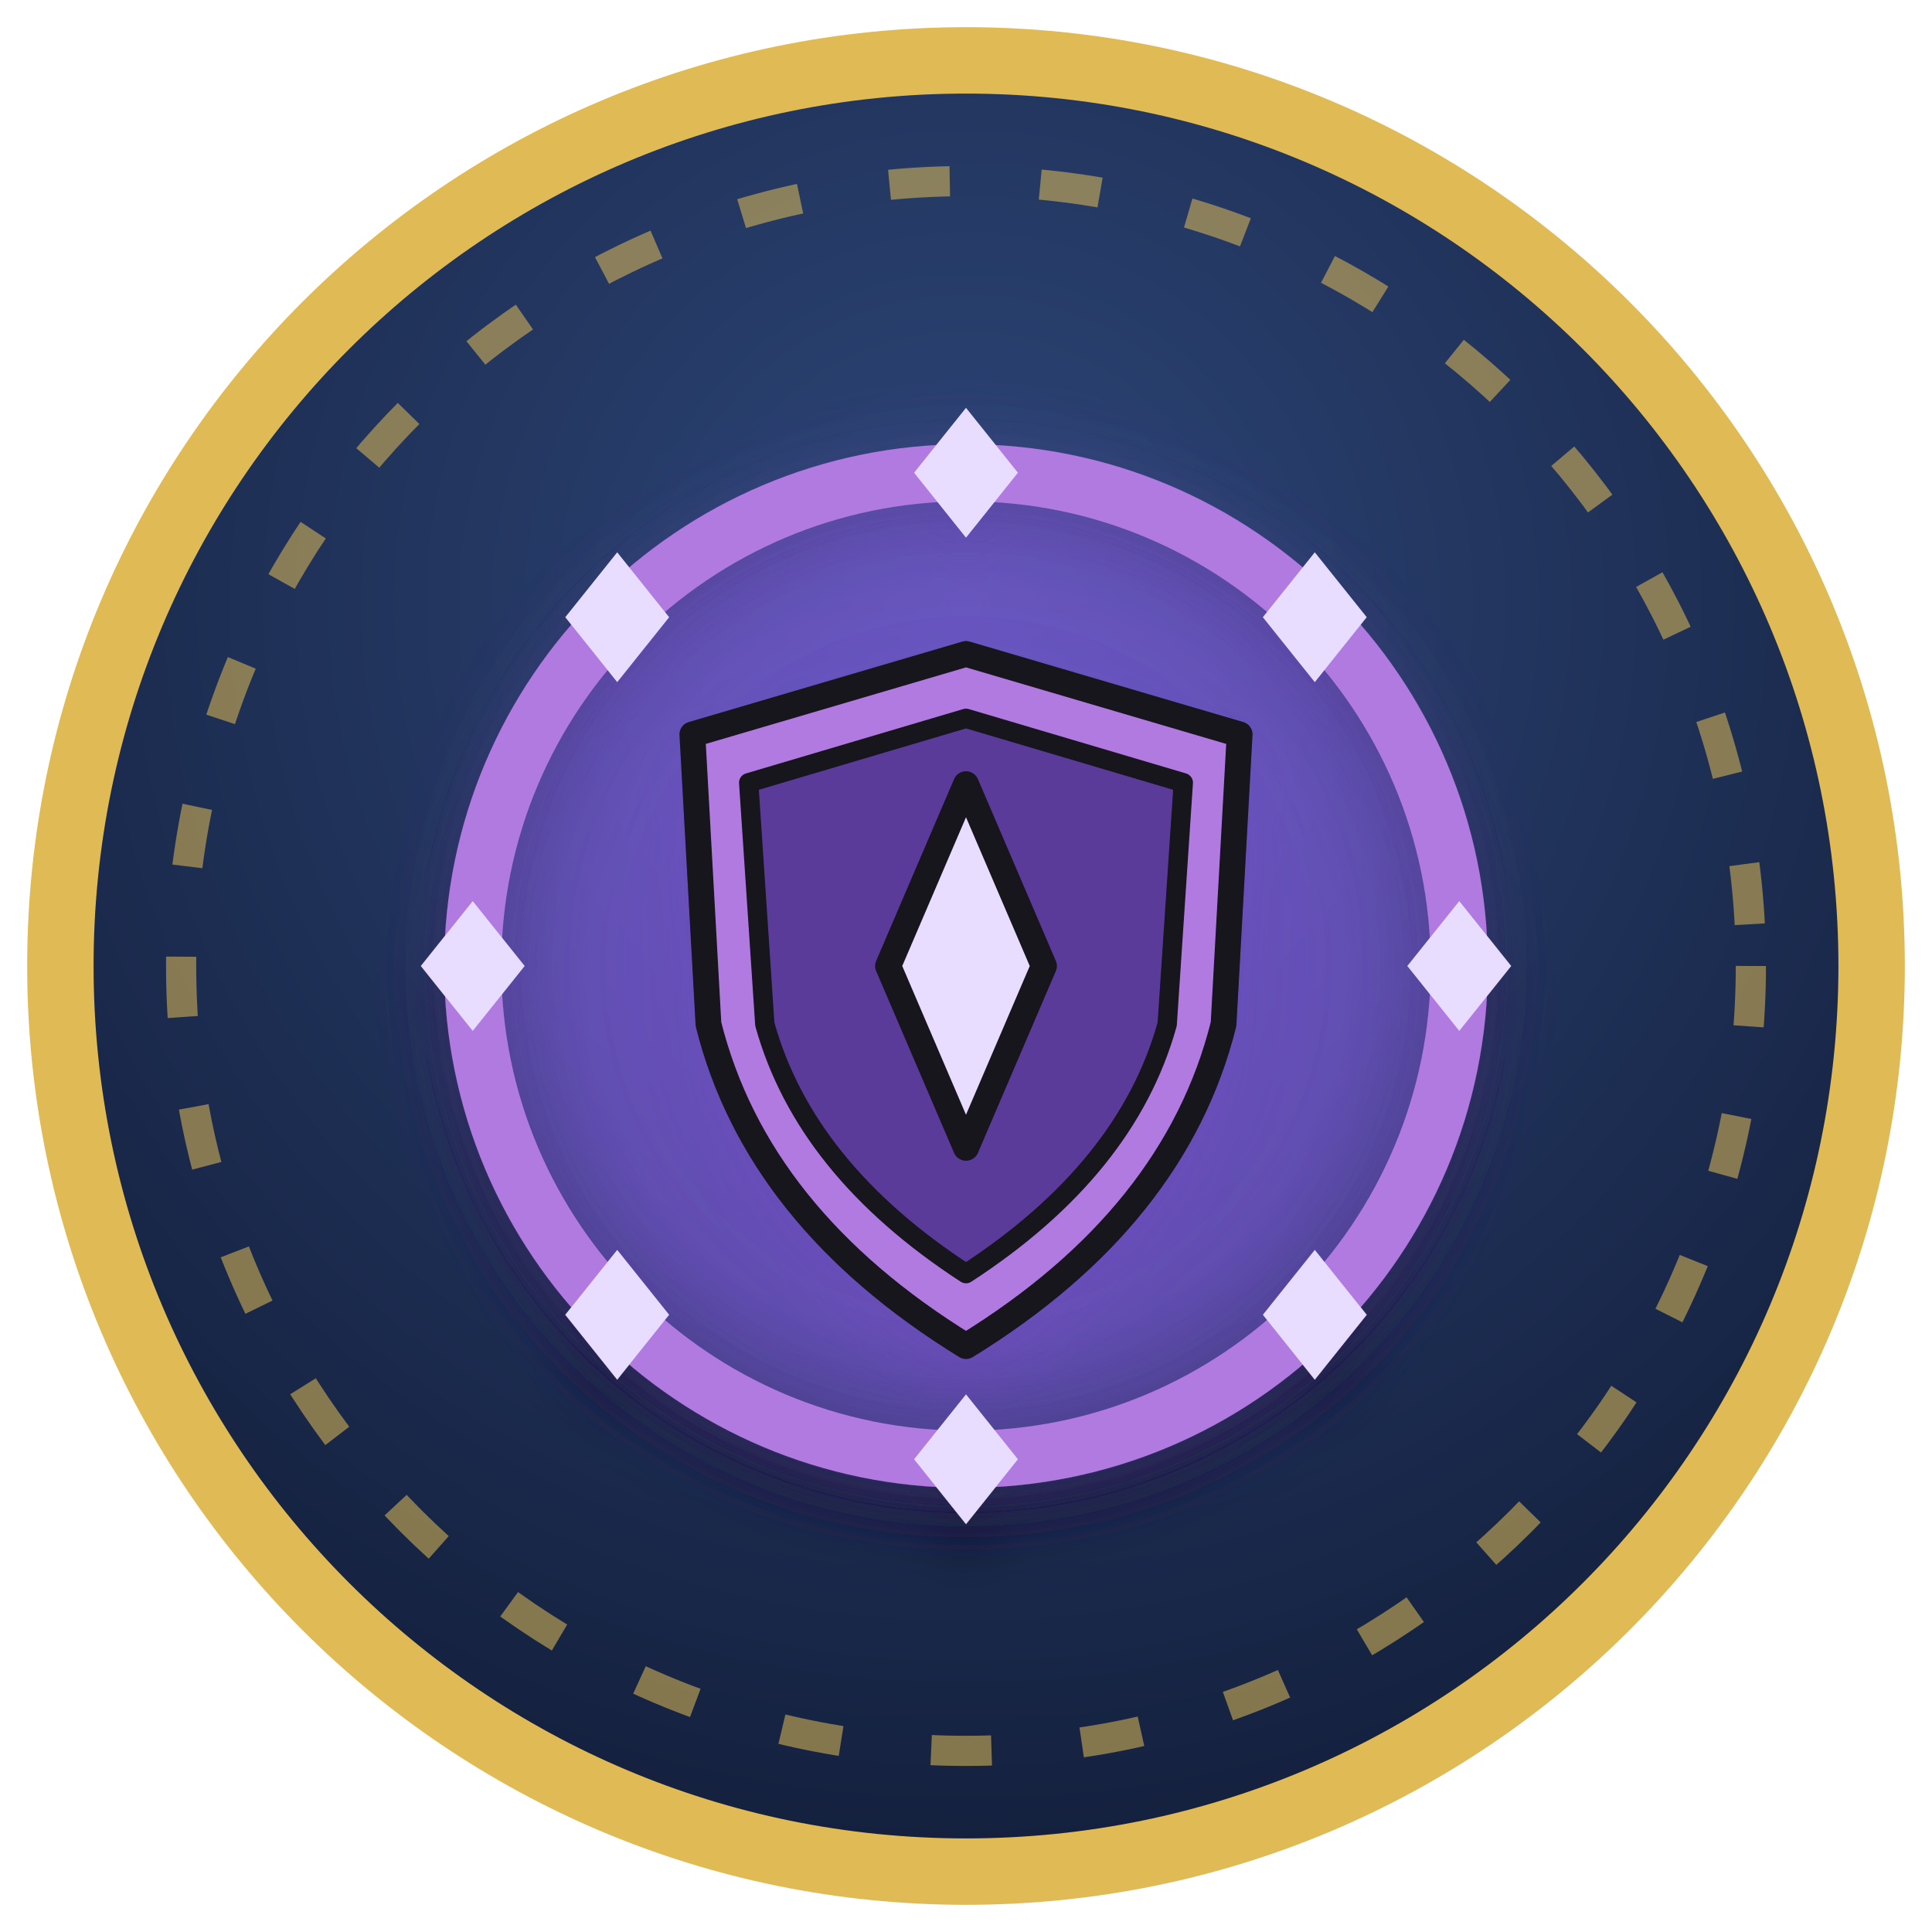
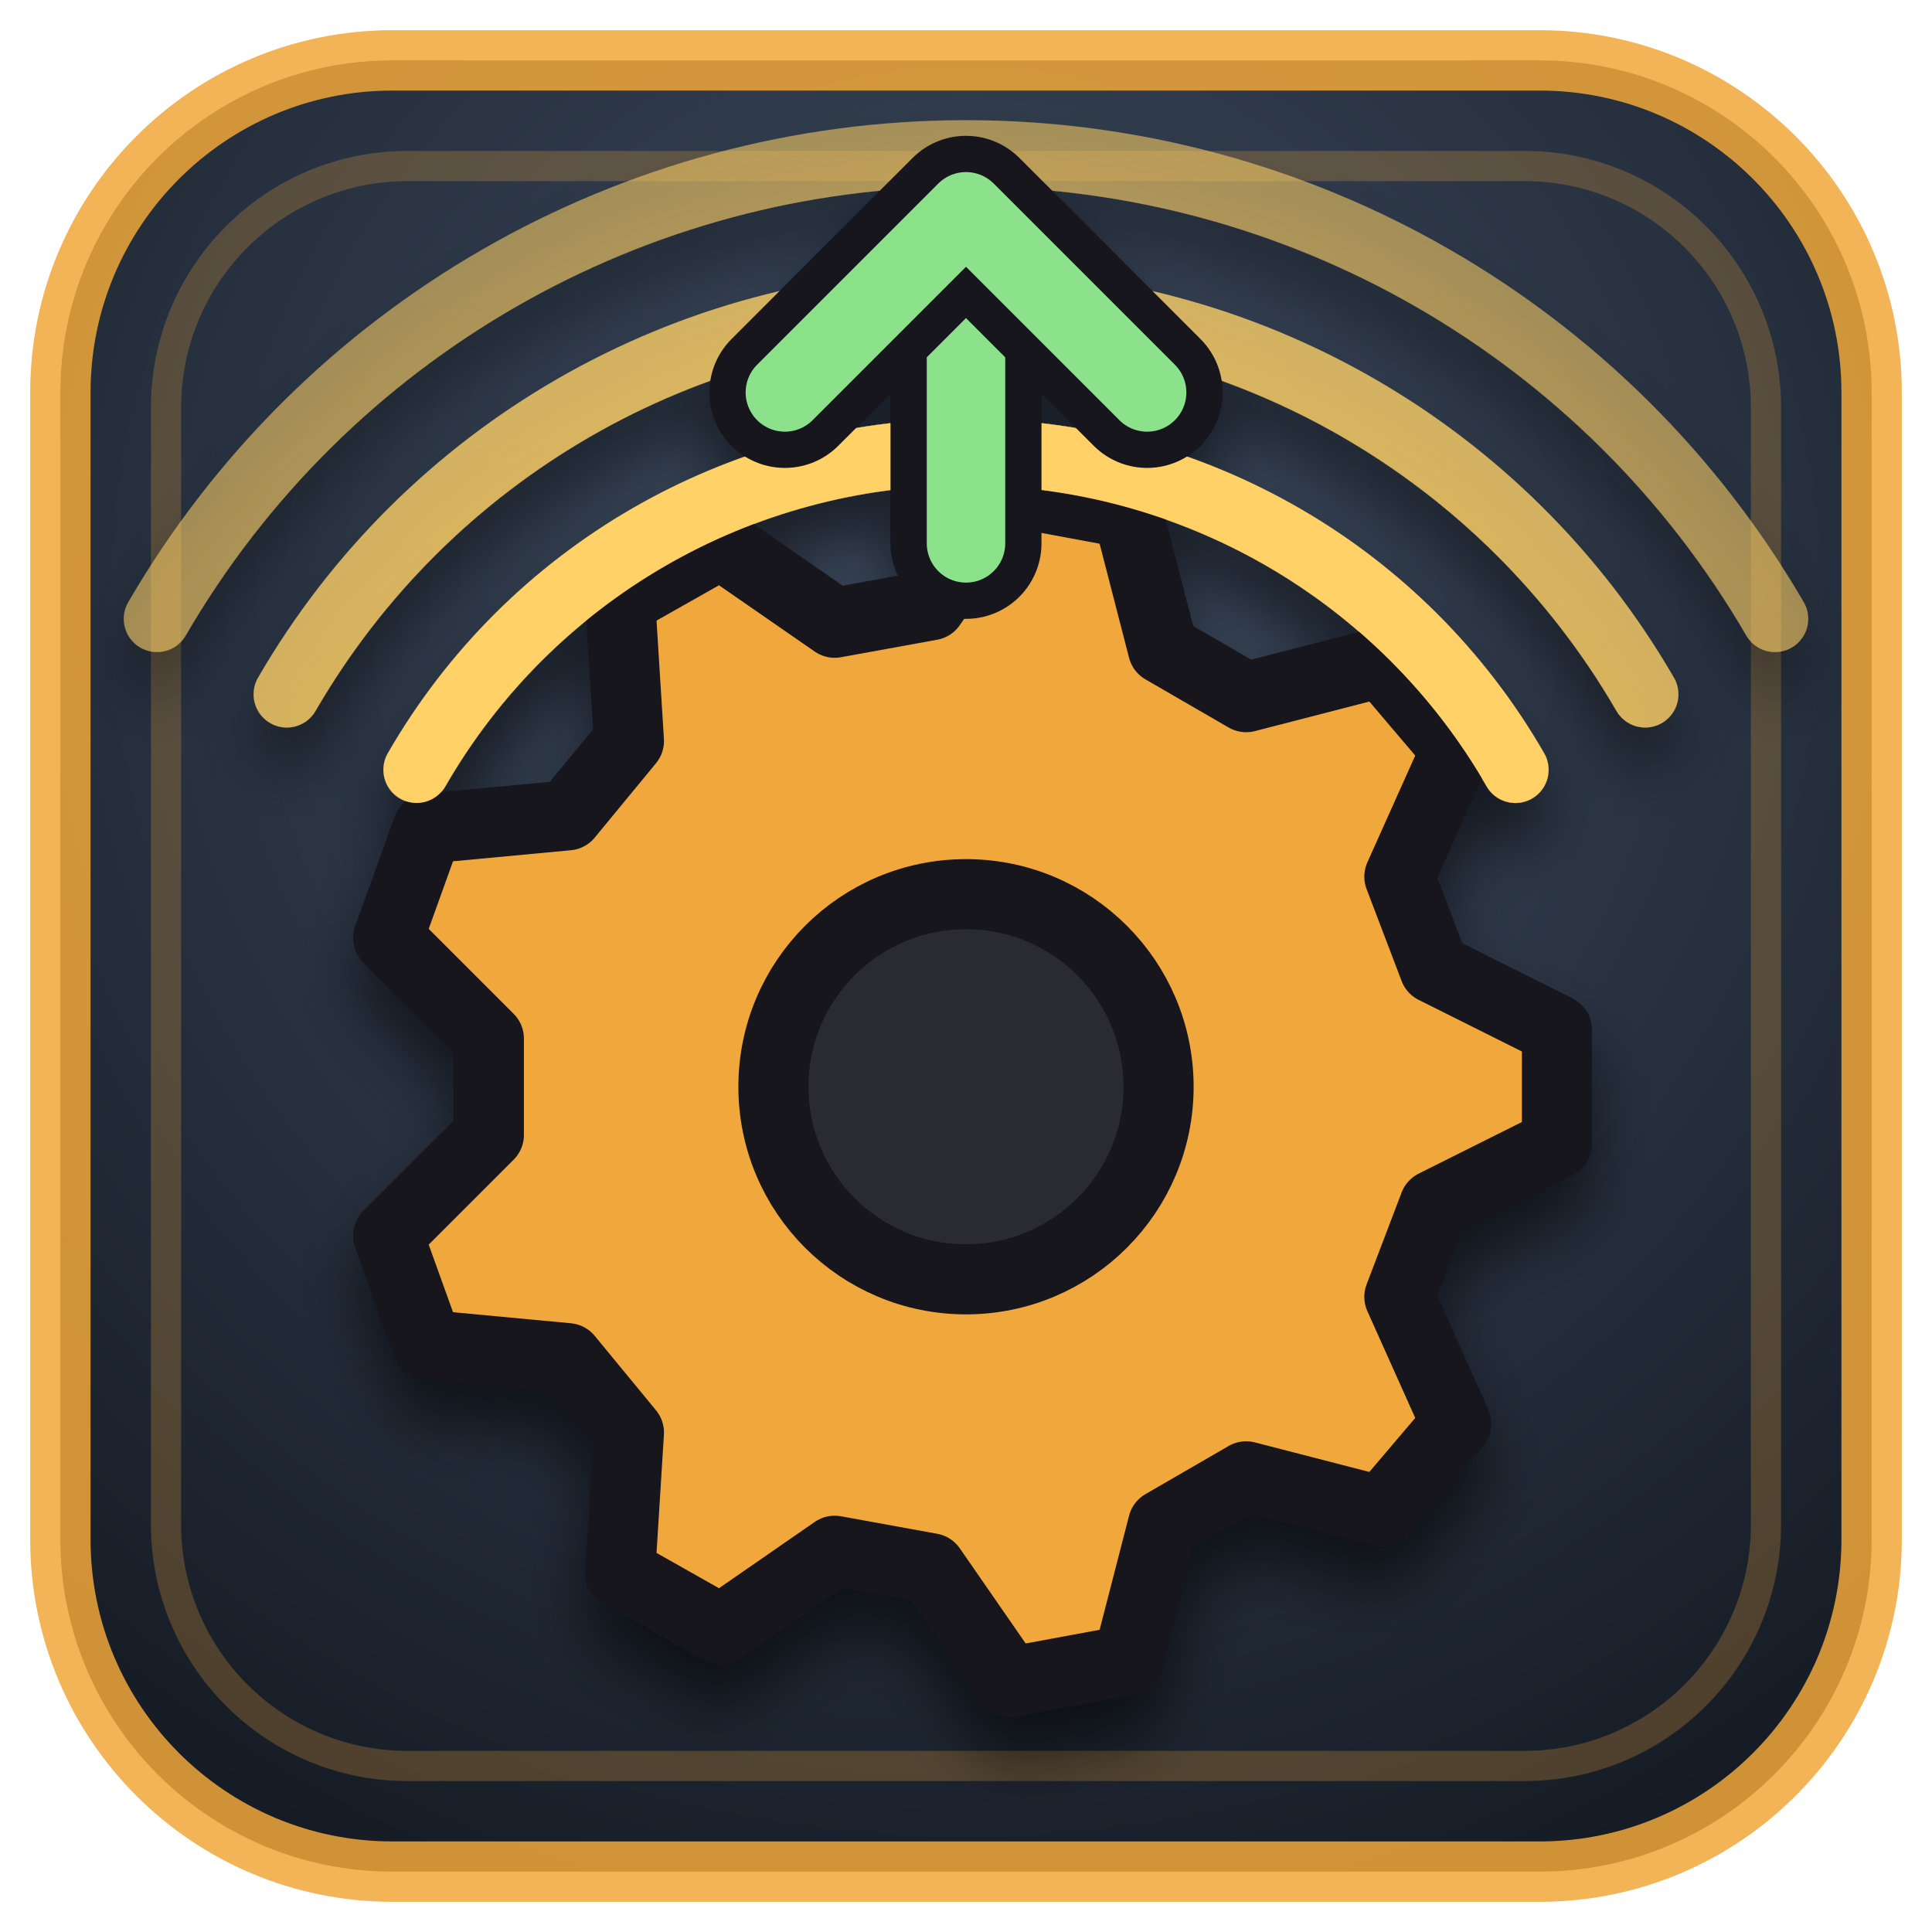
<svg xmlns="http://www.w3.org/2000/svg" viewBox="0 0 64 64" width="128" height="128">
  <defs>
    <linearGradient id="steel" x1="0" y1="0" x2="1" y2="1">
      <stop offset="0" stop-color="#f4f7fc" />
      <stop offset=".5" stop-color="#aab4c7" />
      <stop offset="1" stop-color="#5d6780" />
    </linearGradient>
    <linearGradient id="iron" x1="0" y1="0" x2="1" y2="1">
      <stop offset="0" stop-color="#9aa3b5" />
      <stop offset="1" stop-color="#454d61" />
    </linearGradient>
    <linearGradient id="gold" x1="0" y1="0" x2="0" y2="1">
      <stop offset="0" stop-color="#ffe9a8" />
      <stop offset=".55" stop-color="#e0a83c" />
      <stop offset="1" stop-color="#8a5a14" />
    </linearGradient>
    <linearGradient id="fire" x1="0" y1="0" x2="0" y2="1">
      <stop offset="0" stop-color="#e8391c" />
      <stop offset=".55" stop-color="#ff9a2e" />
      <stop offset="1" stop-color="#ffe680" />
    </linearGradient>
    <radialGradient id="fireR" cx=".45" cy=".45" r=".6">
      <stop offset="0" stop-color="#fff6c2" />
      <stop offset=".45" stop-color="#ffb43d" />
      <stop offset="1" stop-color="#d9361a" />
    </radialGradient>
    <linearGradient id="bolt" x1="0" y1="0" x2="1" y2="1">
      <stop offset="0" stop-color="#ffffff" />
      <stop offset=".5" stop-color="#a6ecff" />
      <stop offset="1" stop-color="#3fa2f0" />
    </linearGradient>
    <linearGradient id="blood" x1="0" y1="0" x2="0" y2="1">
      <stop offset="0" stop-color="#ff6060" />
      <stop offset="1" stop-color="#9a0f1c" />
    </linearGradient>
    <linearGradient id="poison" x1="0" y1="0" x2="0" y2="1">
      <stop offset="0" stop-color="#d6ff86" />
      <stop offset="1" stop-color="#4c9a28" />
    </linearGradient>
    <linearGradient id="water" x1="0" y1="0" x2="0" y2="1">
      <stop offset="0" stop-color="#b4f4ff" />
      <stop offset="1" stop-color="#2a86b8" />
    </linearGradient>
    <linearGradient id="ink" x1="0" y1="0" x2="0" y2="1">
      <stop offset="0" stop-color="#9474c4" />
      <stop offset="1" stop-color="#2a1d40" />
    </linearGradient>
    <linearGradient id="wood" x1="0" y1="0" x2="1" y2="0">
      <stop offset="0" stop-color="#c48e56" />
      <stop offset="1" stop-color="#6b4422" />
    </linearGradient>
    <linearGradient id="leaf" x1="0" y1="0" x2="1" y2="1">
      <stop offset="0" stop-color="#c4f58a" />
      <stop offset="1" stop-color="#3a8a38" />
    </linearGradient>
    <linearGradient id="hex" x1="0" y1="0" x2="0" y2="1">
      <stop offset="0" stop-color="#e09aff" />
      <stop offset="1" stop-color="#5a1f7a" />
    </linearGradient>
    <linearGradient id="bone" x1="0" y1="0" x2="0" y2="1">
      <stop offset="0" stop-color="#fbf4e2" />
      <stop offset="1" stop-color="#b8a684" />
    </linearGradient>
    <linearGradient id="heal" x1="0" y1="0" x2="0" y2="1">
      <stop offset="0" stop-color="#d4ffb0" />
      <stop offset="1" stop-color="#3fae4f" />
    </linearGradient>
    <linearGradient id="mana" x1="0" y1="0" x2="0" y2="1">
      <stop offset="0" stop-color="#bfe6ff" />
      <stop offset="1" stop-color="#2f6fd0" />
    </linearGradient>
    <linearGradient id="clay" x1="0" y1="0" x2="1" y2="1">
      <stop offset="0" stop-color="#d98a5a" />
      <stop offset="1" stop-color="#7a3a1e" />
    </linearGradient>
    <linearGradient id="hide" x1="0" y1="0" x2="0" y2="1">
      <stop offset="0" stop-color="#7a604a" />
      <stop offset="1" stop-color="#3e2e22" />
    </linearGradient>
    <linearGradient id="demon" x1="0" y1="0" x2="0" y2="1">
      <stop offset="0" stop-color="#c84a4a" />
      <stop offset="1" stop-color="#5a1418" />
    </linearGradient>
    <radialGradient id="holy" cx=".5" cy=".5" r=".5">
      <stop offset="0" stop-color="#fffbe6" />
      <stop offset=".5" stop-color="#ffe08a" stop-opacity=".8" />
      <stop offset="1" stop-color="#ffd060" stop-opacity="0" />
    </radialGradient>
    <radialGradient id="pearl" cx=".38" cy=".35" r=".7">
      <stop offset="0" stop-color="#ffffff" />
      <stop offset=".6" stop-color="#f2e6f0" />
      <stop offset="1" stop-color="#b8a8c4" />
    </radialGradient>
    <filter id="blur" x="-50%" y="-50%" width="200%" height="200%">
      <feGaussianBlur stdDeviation="2.2" />
    </filter>
    <filter id="ds" x="-20%" y="-20%" width="140%" height="140%">
      <feDropShadow dx="0" dy="1.4" stdDeviation="1" flood-color="#000" flood-opacity=".55" />
    </filter>
    <radialGradient id="bg" cx=".5" cy=".3" r=".85">
-       <stop offset="0" stop-color="#2d4678" />
-       <stop offset="1" stop-color="#0e1730" />
+       <stop offset="0" stop-color="#3e4c61" />
+       <stop offset="1" stop-color="#12171f" />
    </radialGradient>
  </defs>
-   <circle cx="32" cy="32" r="30" fill="url(#bg)" />
-   <circle cx="32" cy="32" r="26" fill="none" stroke="#e0bb55" stroke-width="1" stroke-dasharray="2 3" opacity=".55" />
-   <g filter="url(#ds)" stroke="#15121d" stroke-width="1.6" stroke-linejoin="round" stroke-linecap="round" transform="translate(32 32) scale(.86) translate(-32 -32)">
-     <g filter="url(#blur)" opacity="0.4" stroke="none">
-       <circle cx="32" cy="32" r="18" fill="#9a6aff" />
+   <rect x="2" y="2" width="60" height="60" rx="11" fill="url(#bg)" />
+   <rect x="5.5" y="5.5" width="53" height="53" rx="8" fill="none" stroke="#f0a73a" stroke-width="1" opacity="0.25" />
+   <g filter="url(#ds)" stroke="#15121d" stroke-width="1.6" stroke-linejoin="round" stroke-linecap="round">
+     <g transform="translate(32 36) scale(1.45)">
+       <polygon points="13.5,-1.3 13.5,1.3 10.7,2.7 9.9,4.8 11.2,7.7 9.5,9.7 6.4,8.9 4.5,10.0 3.7,13.1 1.0,13.6 -0.8,11.0 -3.0,10.6 -5.6,12.4 -7.9,11.1 -7.7,7.9 -9.1,6.2 -12.3,5.9 -13.2,3.4 -10.9,1.1 -10.9,-1.1 -13.2,-3.4 -12.3,-5.9 -9.1,-6.2 -7.7,-7.9 -7.9,-11.1 -5.6,-12.4 -3.0,-10.6 -0.8,-11.0 1.0,-13.6 3.7,-13.1 4.5,-10.0 6.4,-8.9 9.5,-9.7 11.2,-7.7 9.9,-4.8 10.7,-2.7" fill="#f0a73a" />
+       <circle r="4.4" fill="#2a2a33" />
    </g>
-     <circle cx="32" cy="32" r="19" fill="#9a6aff" fill-opacity=".18" stroke="#b07ae0" stroke-width="2.2" />
-     <g transform="translate(51.0 32.0)">
-       <path d="M0 -2.5 L2 0 L0 2.5 L-2 0 Z" fill="#e8dcff" stroke="none" />
-     </g>
-     <g transform="translate(45.43503 45.43503)">
-       <path d="M0 -2.5 L2 0 L0 2.5 L-2 0 Z" fill="#e8dcff" stroke="none" />
-     </g>
-     <g transform="translate(32.0 51.0)">
-       <path d="M0 -2.5 L2 0 L0 2.5 L-2 0 Z" fill="#e8dcff" stroke="none" />
-     </g>
-     <g transform="translate(18.56497 45.43503)">
-       <path d="M0 -2.5 L2 0 L0 2.5 L-2 0 Z" fill="#e8dcff" stroke="none" />
-     </g>
-     <g transform="translate(13.0 32.0)">
-       <path d="M0 -2.5 L2 0 L0 2.5 L-2 0 Z" fill="#e8dcff" stroke="none" />
-     </g>
-     <g transform="translate(18.56497 18.56497)">
-       <path d="M0 -2.5 L2 0 L0 2.5 L-2 0 Z" fill="#e8dcff" stroke="none" />
-     </g>
-     <g transform="translate(32 13.0)">
-       <path d="M0 -2.5 L2 0 L0 2.5 L-2 0 Z" fill="#e8dcff" stroke="none" />
-     </g>
-     <g transform="translate(45.43503 18.56497)">
-       <path d="M0 -2.5 L2 0 L0 2.5 L-2 0 Z" fill="#e8dcff" stroke="none" />
-     </g>
-     <g transform="translate(32 33) scale(0.62)">
-       <path d="M0 -21 L17 -16 L16 2 Q13 14 0 22 Q-13 14 -16 2 L-17 -16 Z" fill="#b07ae0" />
-       <path d="M0 -17 L13.5 -13 L12.5 2 Q10 11 0 17.5 Q-10 11 -12.5 2 L-13.5 -13 Z" fill="#5a3a9a" stroke-width="1.2" />
-     </g>
-     <path d="M32 25 L35 32 L32 39 L29 32 Z" fill="#e8dcff" stroke-width="1" />
+     <path d="M13.8 25.5 A21 21 0 0 1 50.2 25.5" fill="none" stroke="#ffd166" stroke-width="2.2" opacity="1.00" />
+     <path d="M9.5 23.0 A26 26 0 0 1 54.5 23.0" fill="none" stroke="#ffd166" stroke-width="2.2" opacity="0.78" />
+     <path d="M5.2 20.5 A31 31 0 0 1 58.8 20.5" fill="none" stroke="#ffd166" stroke-width="2.2" opacity="0.56" />
+     <path d="M32 18 L32 8" fill="none" stroke="#15121d" stroke-width="5.0" />
+     <path d="M32 18 L32 8" fill="none" stroke="#8be28b" stroke-width="2.6" />
+     <path d="M26 13 L32 7 L38 13" fill="none" stroke="#15121d" stroke-width="5.0" />
+     <path d="M26 13 L32 7 L38 13" fill="none" stroke="#8be28b" stroke-width="2.6" />
  </g>
-   <circle cx="32" cy="32" r="30" fill="none" stroke="#e0bb55" stroke-width="2.2" />
+   <rect x="2" y="2" width="60" height="60" rx="11" fill="none" stroke="#f0a73a" stroke-width="2" opacity="0.85" />
</svg>
